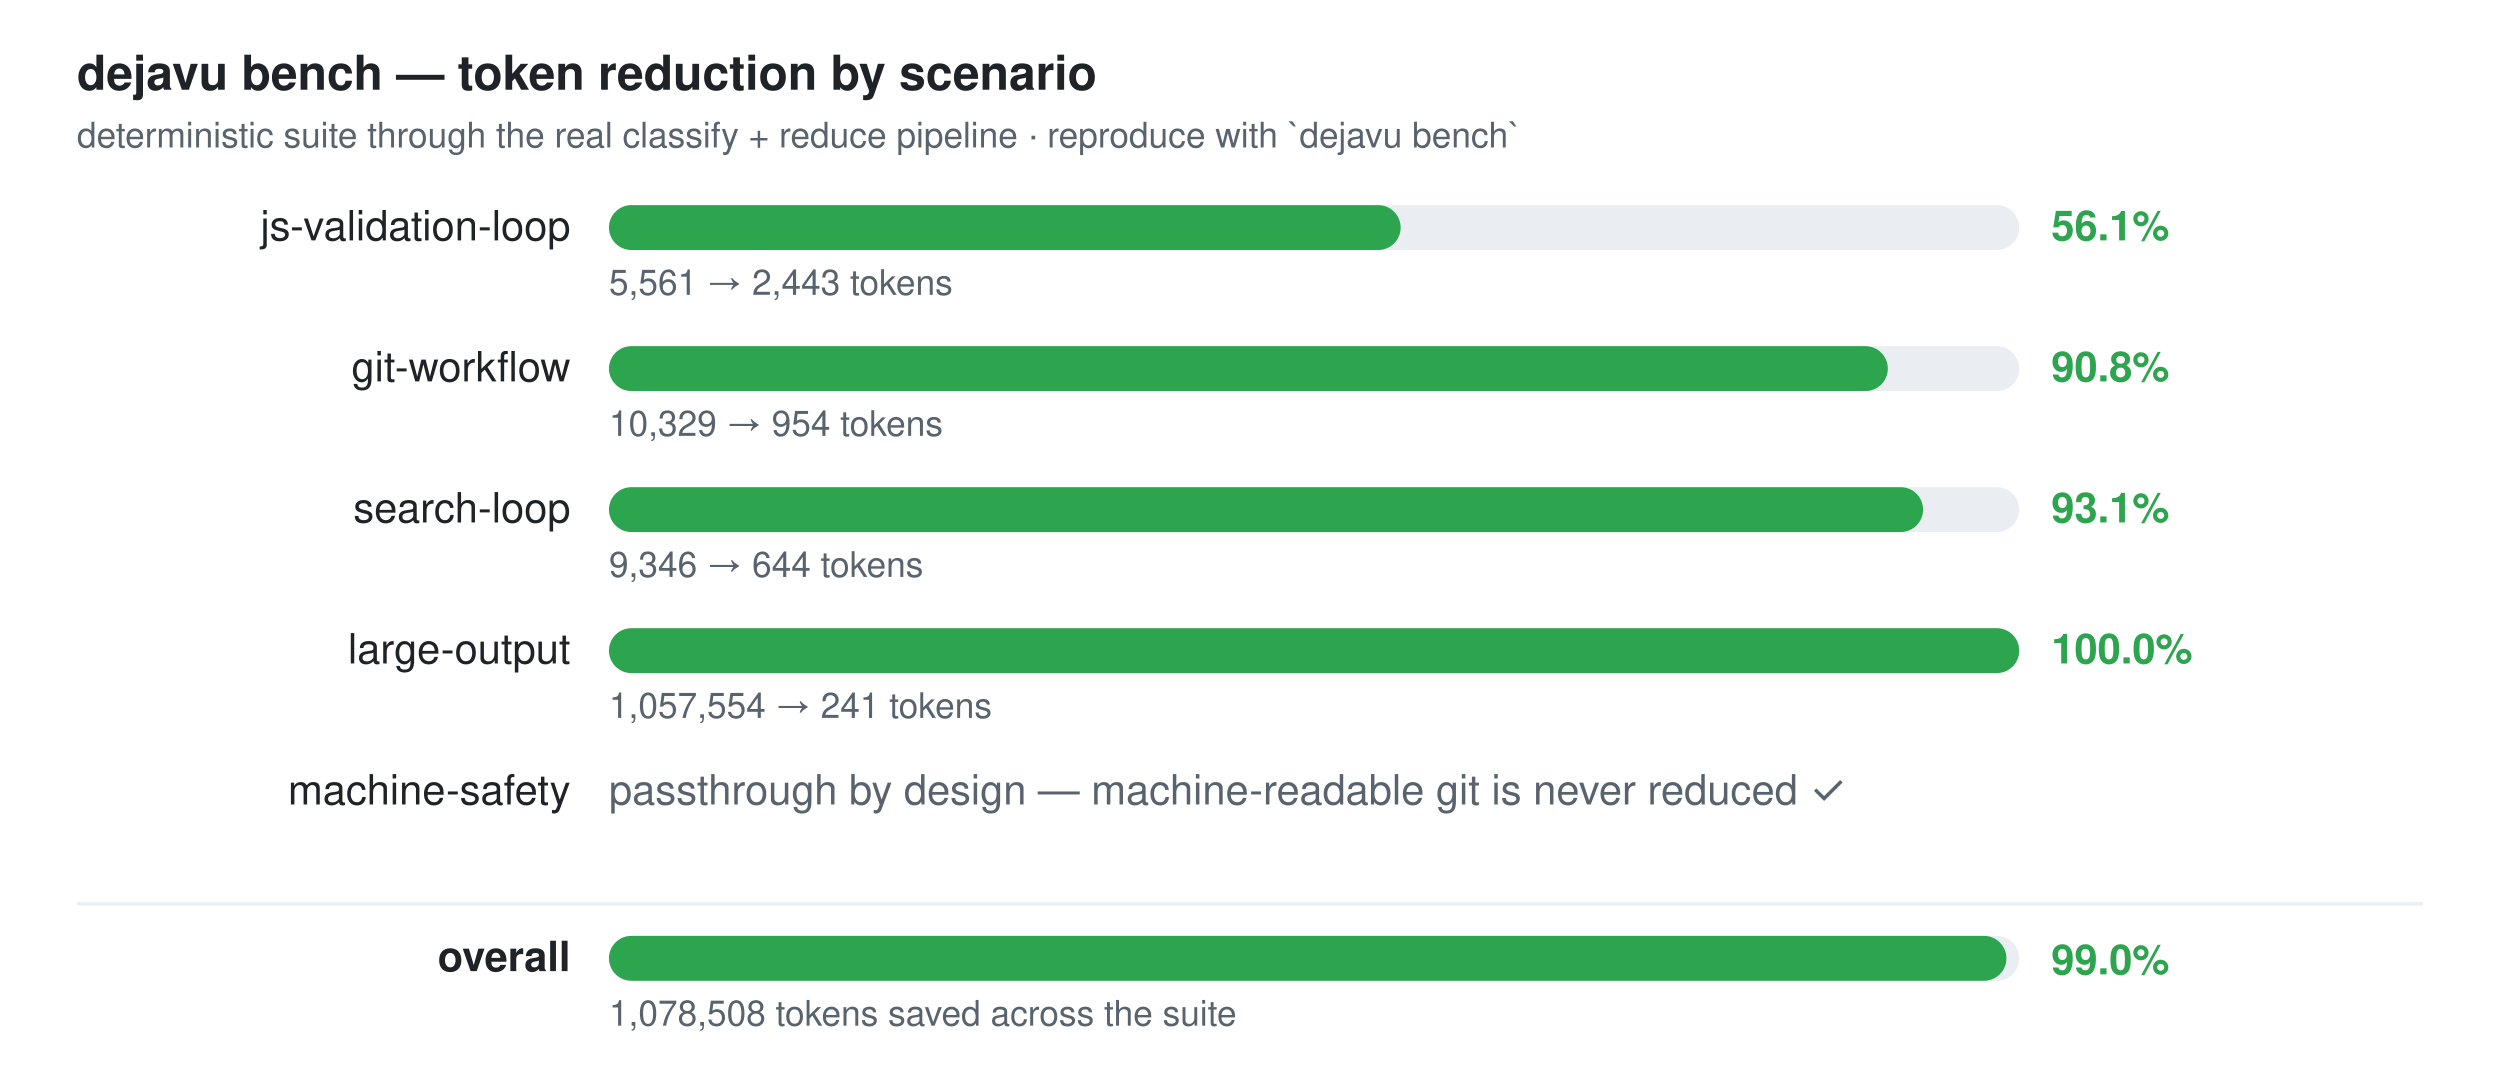
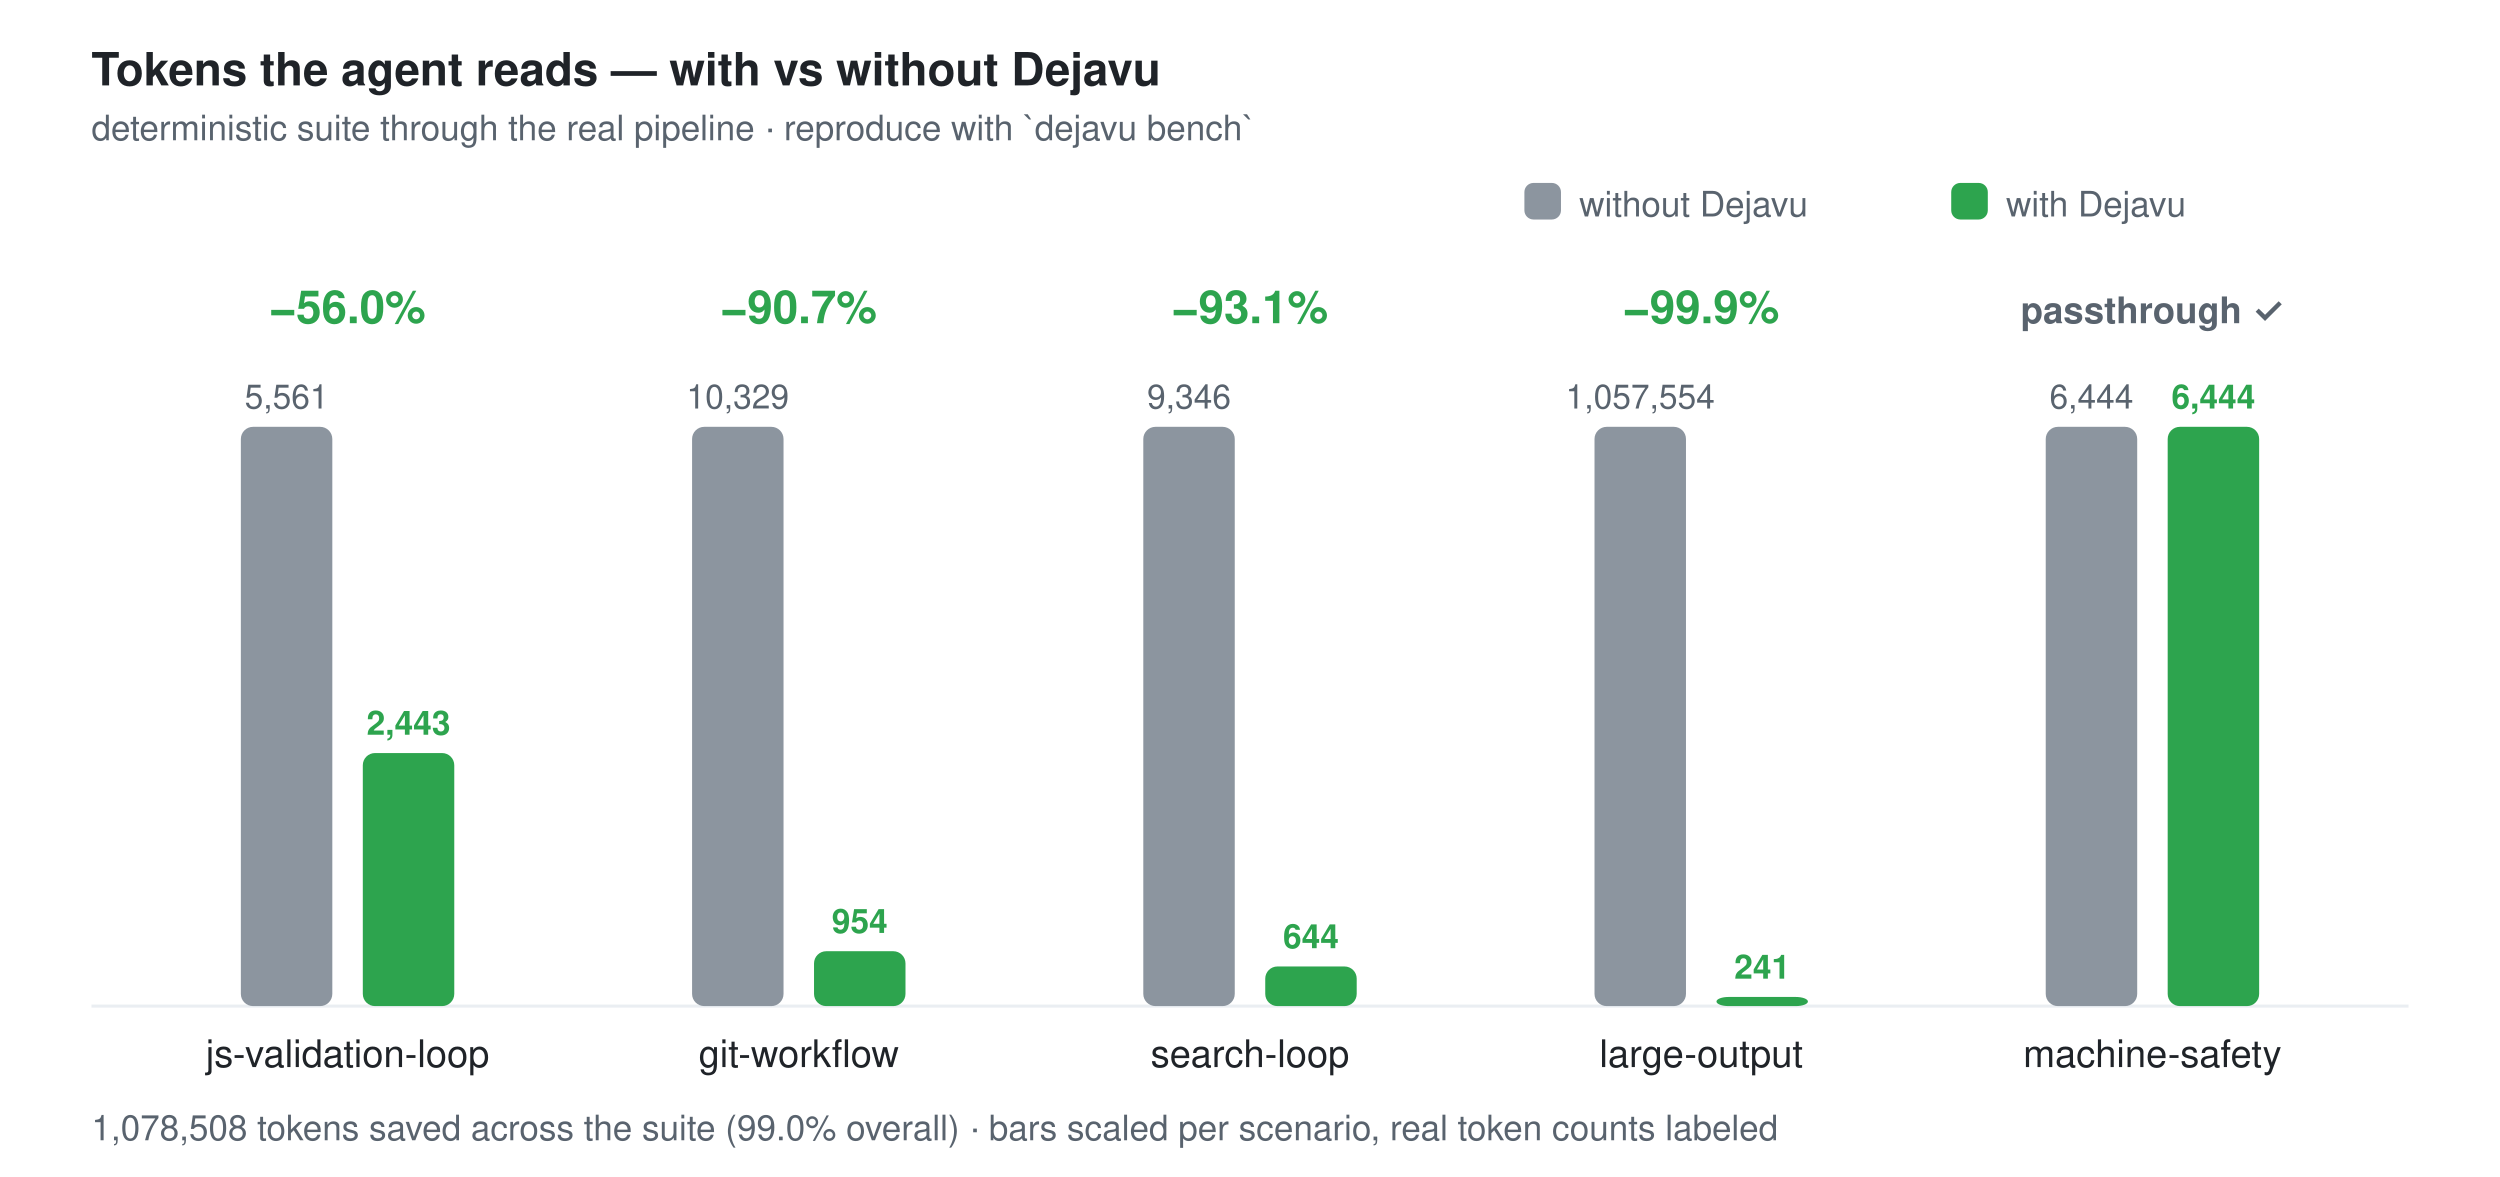
- <svg xmlns="http://www.w3.org/2000/svg" width="780" height="340" viewBox="0 0 780 340" role="img" aria-label="Dejavu benchmark: token reduction by scenario">
+ <svg xmlns="http://www.w3.org/2000/svg" width="820" height="386" viewBox="0 0 820 386" role="img" aria-label="Dejavu benchmark: tokens an agent reads per scenario, with and without Dejavu">
  <style>
    text { font-family: -apple-system, 'Segoe UI', Helvetica, Arial, sans-serif; font-size: 13px; fill: #1f2328; }
-     .lbl { font-size: 13px; }
-     .b   { font-weight: 600; }
+     .lbl { font-size: 12.5px; }
+     .sm  { font-size: 11.5px; fill: #59636e; }
+     .cnt { font-size: 11px; font-variant-numeric: tabular-nums; }
    .mut { fill: #59636e; }
-     .sm  { font-size: 11px; }
-     .pct { font-weight: 600; fill: #2da44e; font-variant-numeric: tabular-nums; }
-     .track { fill: #eaeef2; }
-     .bar { fill: #2da44e; }
+     .mutb { fill: #59636e; font-weight: 600; font-size: 12px; }
+     .withc { fill: #2da44e; font-weight: 600; }
+     .pct { font-weight: 700; font-size: 15px; fill: #2da44e; font-variant-numeric: tabular-nums; }
+     .without { fill: #8c959f; }
+     .with { fill: #2da44e; }
    .rule { stroke: #eaeef2; stroke-width: 1; }
    .title { font-size: 15px; font-weight: 600; }
  </style>
-   <text x="24" y="28" class="title">dejavu bench — token reduction by scenario</text>
-   <text x="24" y="46" class="mut sm">deterministic suite through the real classify + reduce pipeline · reproduce with `dejavu bench`</text>
-   <text x="178" y="75" text-anchor="end" class="lbl">js-validation-loop</text>
-   <rect x="190" y="64" width="440" height="14" rx="7" class="track" />
-   <rect x="190" y="64" width="247" height="14" rx="7" class="bar" />
-   <text x="640" y="75" class="pct">56.1%</text>
-   <text x="190" y="92" class="mut sm">5,561 → 2,443 tokens</text>
-   <text x="178" y="119" text-anchor="end" class="lbl">git-workflow</text>
-   <rect x="190" y="108" width="440" height="14" rx="7" class="track" />
-   <rect x="190" y="108" width="399" height="14" rx="7" class="bar" />
-   <text x="640" y="119" class="pct">90.8%</text>
-   <text x="190" y="136" class="mut sm">10,329 → 954 tokens</text>
-   <text x="178" y="163" text-anchor="end" class="lbl">search-loop</text>
-   <rect x="190" y="152" width="440" height="14" rx="7" class="track" />
-   <rect x="190" y="152" width="410" height="14" rx="7" class="bar" />
-   <text x="640" y="163" class="pct">93.1%</text>
-   <text x="190" y="180" class="mut sm">9,346 → 644 tokens</text>
-   <text x="178" y="207" text-anchor="end" class="lbl">large-output</text>
-   <rect x="190" y="196" width="440" height="14" rx="7" class="track" />
-   <rect x="190" y="196" width="440" height="14" rx="7" class="bar" />
-   <text x="640" y="207" class="pct">100.0%</text>
-   <text x="190" y="224" class="mut sm">1,057,554 → 241 tokens</text>
-   <text x="178" y="251" text-anchor="end" class="lbl">machine-safety</text>
-   <text x="190" y="251" class="mut">passthrough by design — machine-readable git is never reduced ✓</text>
-   <line x1="24" y1="282" x2="756" y2="282" class="rule" />
-   <text x="178" y="303" text-anchor="end" class="lbl b">overall</text>
-   <rect x="190" y="292" width="440" height="14" rx="7" class="track" />
-   <rect x="190" y="292" width="436" height="14" rx="7" class="bar" />
-   <text x="640" y="304" class="pct b">99.0%</text>
-   <text x="190" y="320" class="mut sm">1,078,508 tokens saved across the suite</text>
+   <text x="30" y="28" class="title">Tokens the agent reads — with vs without Dejavu</text>
+   <text x="30" y="46" class="sm">deterministic suite through the real pipeline · reproduce with `dejavu bench`</text>
+   <line x1="30" y1="330" x2="790" y2="330" class="rule" />
+   <text x="114.0" y="106" text-anchor="middle" class="pct">−56.0%</text>
+   <text x="94.0" y="134" text-anchor="middle" class="cnt mut">5,561</text>
+   <text x="134.0" y="241" text-anchor="middle" class="cnt withc">2,443</text>
+   <rect x="79.0" y="140" width="30" height="190" rx="4" class="without" />
+   <rect x="119.0" y="247" width="30" height="83" rx="4" class="with" />
+   <text x="114.0" y="350" text-anchor="middle" class="lbl">js-validation-loop</text>
+   <text x="262.0" y="106" text-anchor="middle" class="pct">−90.7%</text>
+   <text x="242.0" y="134" text-anchor="middle" class="cnt mut">10,329</text>
+   <text x="282.0" y="306" text-anchor="middle" class="cnt withc">954</text>
+   <rect x="227.0" y="140" width="30" height="190" rx="4" class="without" />
+   <rect x="267.0" y="312" width="30" height="18" rx="4" class="with" />
+   <text x="262.0" y="350" text-anchor="middle" class="lbl">git-workflow</text>
+   <text x="410.0" y="106" text-anchor="middle" class="pct">−93.1%</text>
+   <text x="390.0" y="134" text-anchor="middle" class="cnt mut">9,346</text>
+   <text x="430.0" y="311" text-anchor="middle" class="cnt withc">644</text>
+   <rect x="375.0" y="140" width="30" height="190" rx="4" class="without" />
+   <rect x="415.0" y="317" width="30" height="13" rx="4" class="with" />
+   <text x="410.0" y="350" text-anchor="middle" class="lbl">search-loop</text>
+   <text x="558.0" y="106" text-anchor="middle" class="pct">−99.9%</text>
+   <text x="538.0" y="134" text-anchor="middle" class="cnt mut">1,057,554</text>
+   <text x="578.0" y="321" text-anchor="middle" class="cnt withc">241</text>
+   <rect x="523.0" y="140" width="30" height="190" rx="4" class="without" />
+   <rect x="563.0" y="327" width="30" height="3" rx="4" class="with" />
+   <text x="558.0" y="350" text-anchor="middle" class="lbl">large-output</text>
+   <text x="706.0" y="106" text-anchor="middle" class="pct">
+     <tspan class="mutb">passthrough ✓</tspan>
+   </text>
+   <text x="686.0" y="134" text-anchor="middle" class="cnt mut">6,444</text>
+   <text x="726.0" y="134" text-anchor="middle" class="cnt withc">6,444</text>
+   <rect x="671.0" y="140" width="30" height="190" rx="4" class="without" />
+   <rect x="711.0" y="140" width="30" height="190" rx="4" class="with" />
+   <text x="706.0" y="350" text-anchor="middle" class="lbl">machine-safety</text>
+   <rect x="500" y="60" width="12" height="12" rx="3" class="without" />
+   <text x="518" y="71" class="sm">without Dejavu</text>
+   <rect x="640" y="60" width="12" height="12" rx="3" class="with" />
+   <text x="658" y="71" class="sm">with Dejavu</text>
+   <text x="30" y="374" class="sm">1,078,508 tokens saved across the suite (99.0% overall) · bars scaled per scenario, real token counts labeled</text>
</svg>
